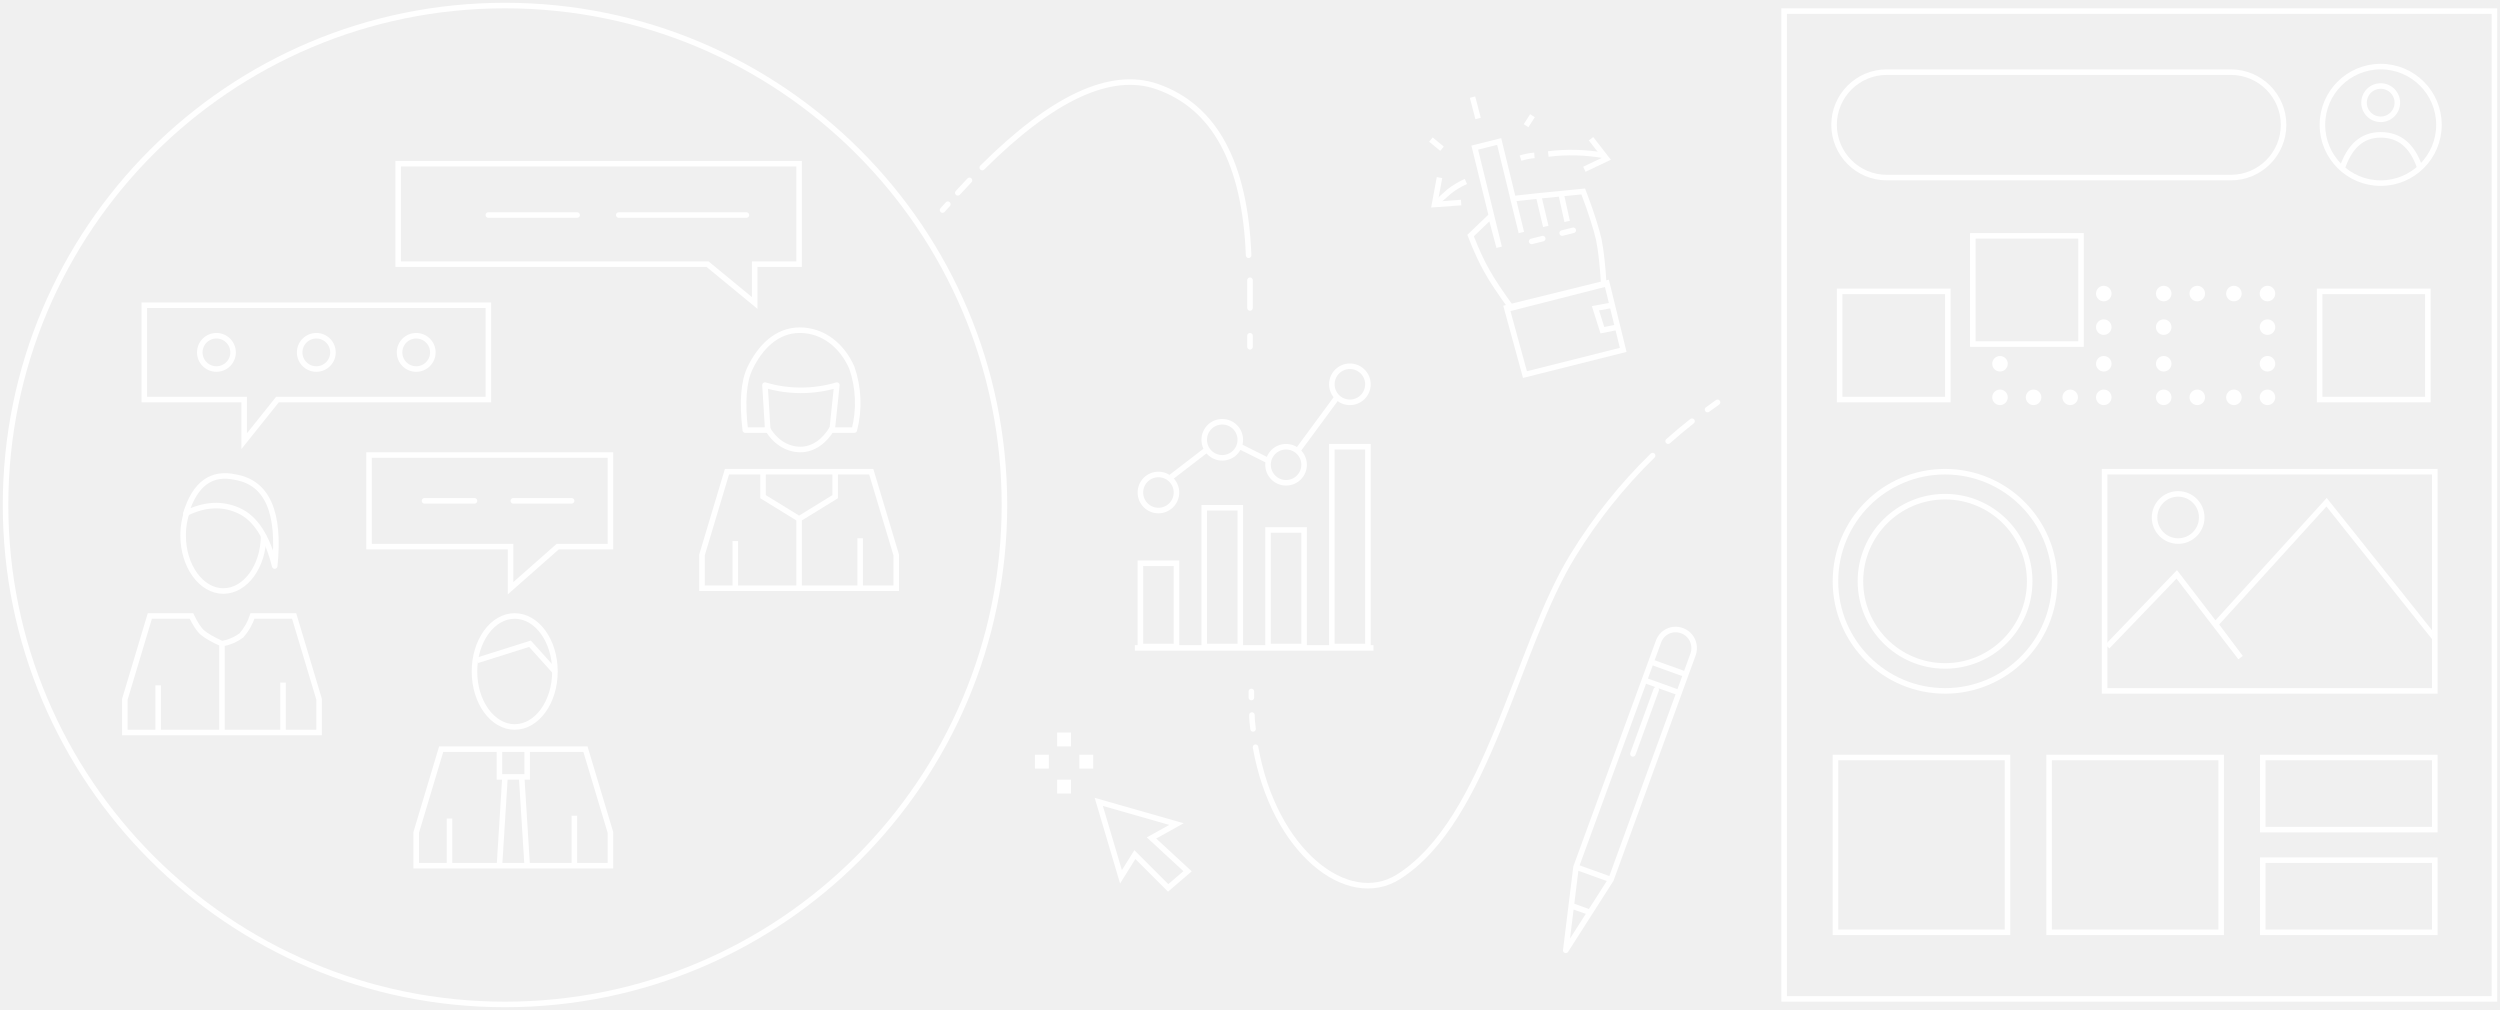
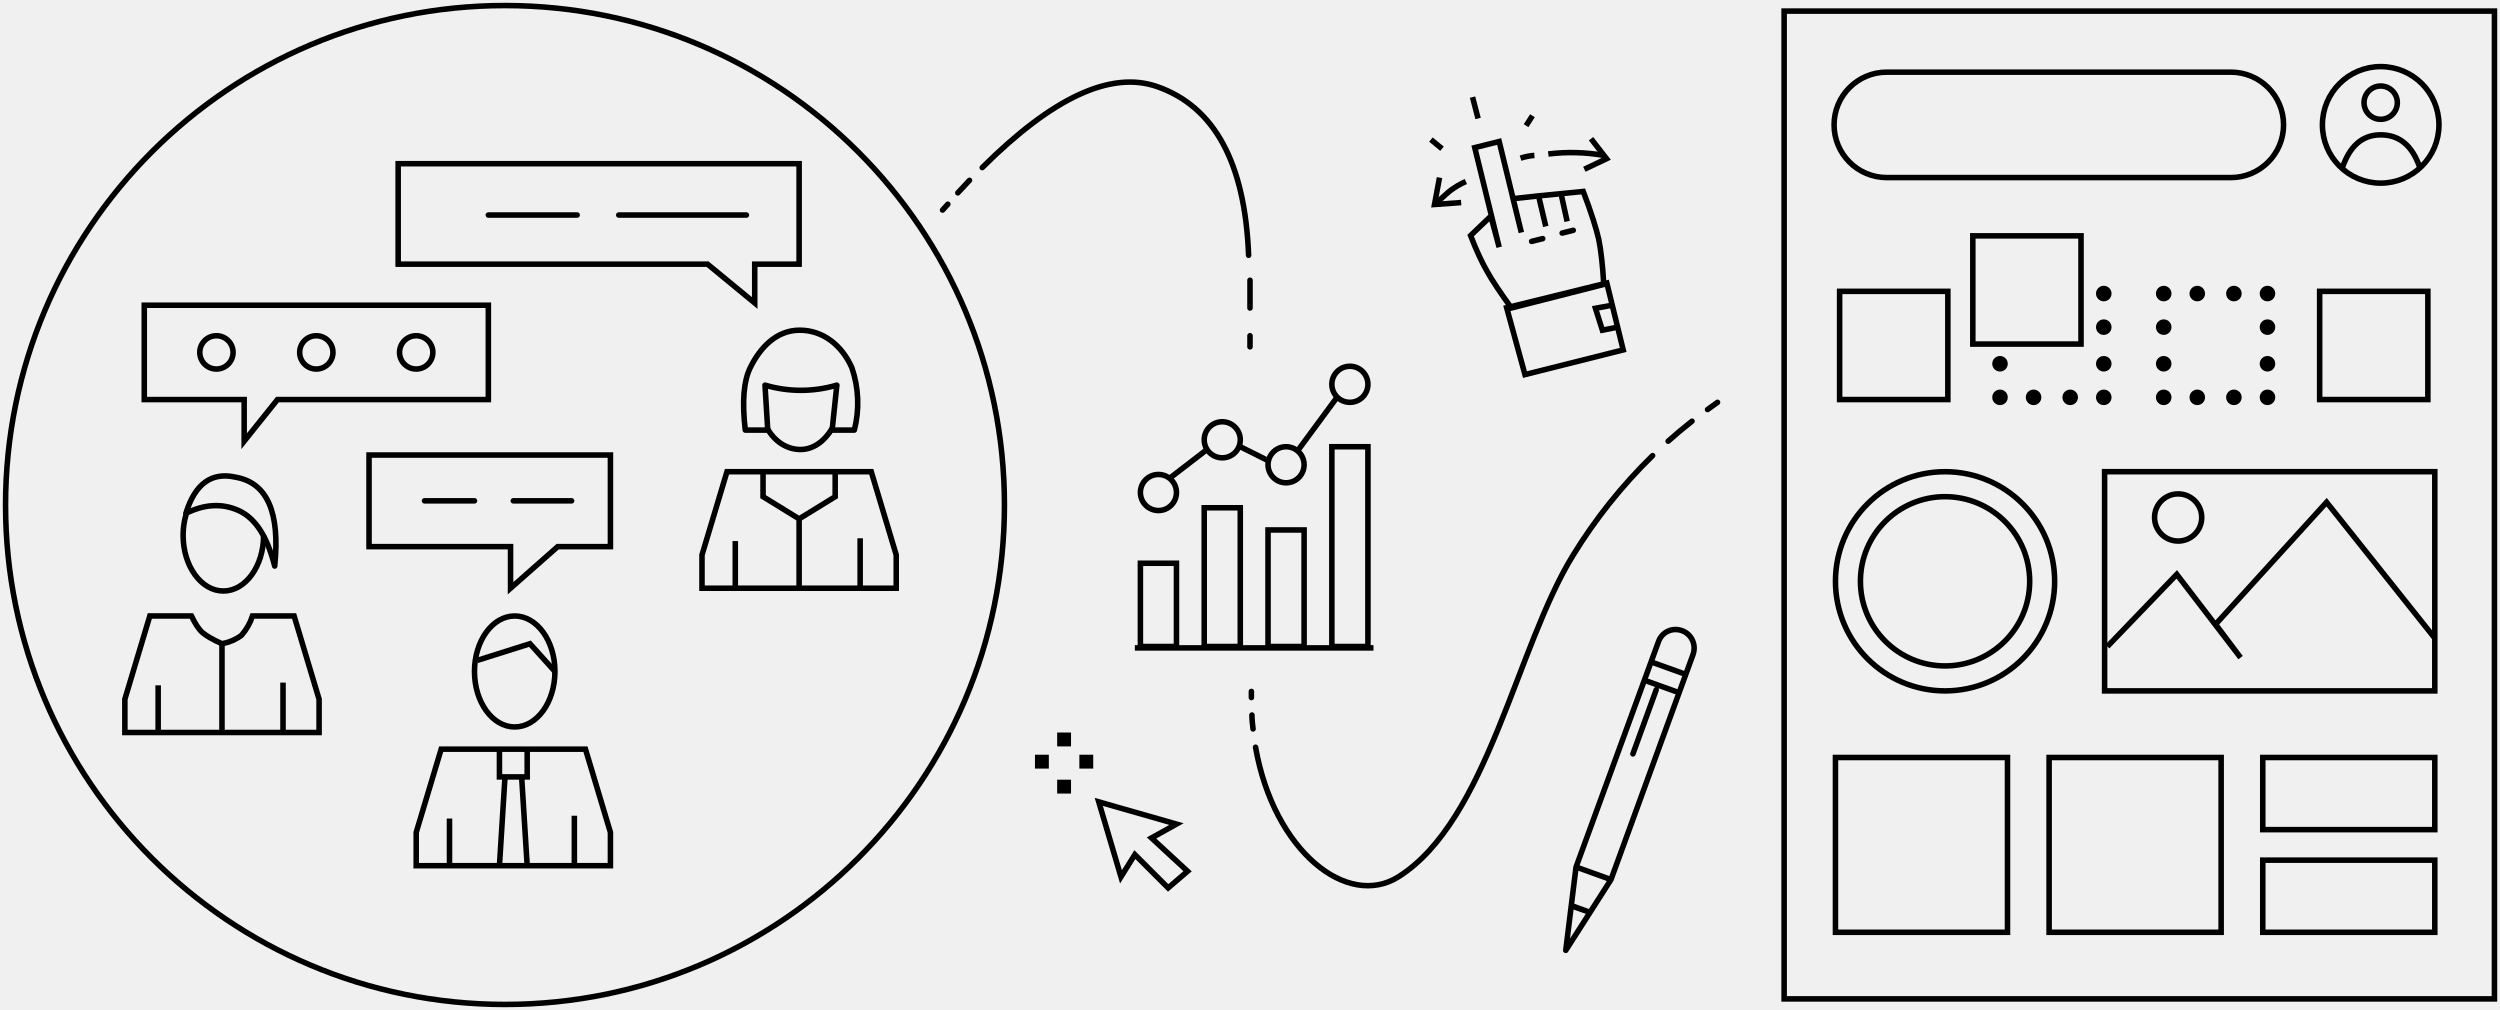
<svg xmlns="http://www.w3.org/2000/svg" viewBox="0 0 901 364">
  <g fill="none" fill-rule="evenodd">
-     <g stroke="#fff" stroke-width="2" transform="matrix(-1 0 0 1 362 2)">
+     <g stroke="#000" stroke-width="2" transform="matrix(-1 0 0 1 362 2)">
      <path d="M267 191c0 11 6.5 20 14.5 20s14.5-9 14.5-20c0-3.4-.6-6.6-1.7-9.4" />
      <path stroke-linejoin="round" d="M295 183c-6.7-3.3-13-3.7-19-1s-10.3 9.3-13 20c-2-19.3 2.7-30 14-32 8.7-2 14.7 2.3 18 13z" />
      <path d="M247 262v-12l9-30h15a20 20 0 0 0 4 7 17 17 0 0 0 7 3c3.4-1.5 5.7-2.9 7-4 1.3-1.1 2.6-3.1 4-6h15l9 30v12h-12v-17 17h-23v-32 32h-22v-18 18h-13z" />
      <g transform="translate(142 220)">
        <ellipse cx="34.5" cy="20" rx="14.5" ry="20" />
        <path d="M0 90V78l9-30h21v10h2l-2 32 2-32h6l2 32-2-32h2V48h-9 30l9 30v12H58V73v17H13V72v18zM20 20l9-10 19 6" />
      </g>
      <g transform="translate(186 108)">
        <path d="M88 49L76 34H0V0h124v34H88z" />
        <circle cx="26" cy="17" r="6" />
        <circle cx="62" cy="17" r="6" />
        <circle cx="98" cy="17" r="6" />
      </g>
      <path d="M39 210v-12l9-30h39-26v9l13 8 13-8v-9h13l9 30v12H97v-17 17H74v-25 25H52v-18 18zM62.1 152.4c2.7 4.6 6.8 7.6 11.4 7.6 5 0 9.6-3 12.3-8.2" />
      <path stroke-linejoin="round" d="M60.4 136.8a45.6 45.6 0 0 0 25.9 0l-1 16.2h8.1c1.2-10.2.6-17.7-1.8-22.5-3.5-7.2-9.4-13.5-17.8-13.5s-15.2 5.4-18.8 13.5a39.2 39.2 0 0 0-.9 22.5h8l-1.7-16.2z" />
      <g>
        <path d="M178 210l-17-15h-19v-33h87v33h-51z" />
        <path stroke-linecap="round" d="M156 178.5h21M191 178.5h18" />
      </g>
      <g>
        <path d="M90 107.2v-14H74V57h144.5v36.2H107z" />
        <path stroke-linecap="round" d="M93 75.5h46M154 75.5h32" />
      </g>
      <circle cx="180" cy="180" r="180" />
    </g>
-     <path stroke="#fff" stroke-linecap="round" stroke-linejoin="round" stroke-width="2" d="M568 312.5l29.7-81.2c1.2-3.5 5-5.3 8.5-4 3.4 1.2 5.2 5 4 8.5L580.6 317l-12.5-4.5zm0 0l-3.7 30 16.3-25.5-12.5-4.5zm-1.3 14l6.3 2.3-6.3-2.2zm29.6-87.5l10 3.6-10-3.6zm-2.4 6.6l10 3.6-10-3.6zm3 3l-8.4 23.1 8.4-23.1z" />
-     <g stroke="#fff" stroke-width="2" transform="translate(409 130)">
+     <path stroke="#000" stroke-linecap="round" stroke-linejoin="round" stroke-width="2" d="M568 312.5l29.7-81.2c1.2-3.5 5-5.3 8.5-4 3.4 1.2 5.2 5 4 8.5L580.6 317l-12.5-4.5zm0 0l-3.7 30 16.3-25.5-12.5-4.5zm-1.3 14l6.3 2.3-6.3-2.2zm29.6-87.5l10 3.6-10-3.6zm-2.4 6.6l10 3.6-10-3.6zm3 3l-8.4 23.1 8.4-23.1z" />
+     <g stroke="#000" stroke-width="2" transform="translate(409 130)">
      <path d="M2 73h13v30H2zM25 53h13v50H25zM48 61h13v42H48zM71 31h13v72H71z" />
      <circle cx="8.5" cy="47.5" r="6.5" />
      <circle cx="31.5" cy="28.5" r="6.5" />
      <circle cx="54.5" cy="37.5" r="6.5" />
      <circle cx="77.5" cy="8.5" r="6.5" />
      <path d="M13 42l13-10M38 31l10 5M59 32l14-19M0 103.5h86" />
    </g>
-     <path fill="#fff" d="M373 272h5v5h-5zM381 264h5v5h-5zM389 272h5v5h-5zM381 281h5v5h-5z" />
-     <path stroke="#fff" stroke-width="2" d="M421 320l7-6-13-12 9-5-28-8 8 27 5-8z" />
-     <g stroke="#fff" stroke-linecap="round" stroke-width="2">
+     <path fill="#000" d="M373 272h5v5h-5zM381 264h5v5h-5zM389 272h5v5h-5zM381 281h5v5h-5z" />
+     <path stroke="#000" stroke-width="2" d="M421 320l7-6-13-12 9-5-28-8 8 27 5-8z" />
+     <g stroke="#000" stroke-linecap="round" stroke-width="2">
      <path stroke-linejoin="round" d="M339.7 75.7l1.9-2.1m3.6-4.1l4.2-4.5m4.6-4.6c25.3-25.2 46.3-35 63-29.2 20.7 7.2 31.7 27.5 33 60.8" />
      <path d="M450.5 101v10M450.5 121v4" />
    </g>
-     <g stroke="#fff" stroke-linecap="round" stroke-width="2">
+     <g stroke="#000" stroke-linecap="round" stroke-width="2">
      <path d="M451 249.2v2.2m.2 6.3c0 1.7.2 3.3.4 5m.9 6.6c6.6 37.5 33.1 58.3 51.5 46.7 32.2-20.3 42.5-82.9 63-116a186.4 186.4 0 0 1 28.6-35.8m5.6-5.2a182 182 0 0 1 8.6-7.2m5.6-4.2l3.6-2.6" />
    </g>
-     <g stroke="#fff" stroke-width="2">
+     <g stroke="#000" stroke-width="2">
      <path d="M549.6 135l35.4-8.9-5.9-24.1-36.1 8.9z" />
      <path d="M581 110l-6 1.1 2.5 7.9 5.5-1.1M544.7 111c-4.1-5.7-7-10-8.8-13.3-1.8-3.1-3.8-7.4-5.9-12.8l7.3-7 3 11.2-8.8-35.9 8.8-2.2 8 32.8-3-12.2 9.2-1 2.6 11-2.6-11 8.1-.8 2.2 10-2.2-10 8-.8c2.9 7.6 4.7 13.4 5.6 17.3.8 4 1.4 9.4 1.8 16.2l-33.3 8.5z" />
      <path stroke-linecap="round" d="M552 87l4-1M563 84l4-1" />
      <path d="M518.8 64l-1.8 9.7 9.6-.7" />
      <path d="M517 73.7l5.3-4.7a29 29 0 0 1 6-3.6M515.7 50.3l4 3.3M530.7 35l2 7.7M552.3 41.7l-2.3 3.6M553 56a22 22 0 0 0-5 1M578 56a68 68 0 0 0-20-.5" />
      <path d="M573.4 50l5.6 7.2-8 3.8" />
    </g>
    <g>
-       <path stroke="#fff" stroke-width="2" d="M643 4h256v356H643z" />
-       <g fill="#fff" transform="translate(777 103)">
+       <path stroke="#000" stroke-width="2" d="M643 4h256v356H643z" />
+       <g fill="#000" transform="translate(777 103)">
        <circle cx="2.8" cy="2.8" r="2.8" />
        <circle cx="14.9" cy="2.8" r="2.8" />
        <circle cx="28.1" cy="2.8" r="2.8" />
        <circle cx="40.2" cy="2.8" r="2.8" />
        <circle cx="2.8" cy="40.2" r="2.8" />
        <circle cx="14.9" cy="40.2" r="2.8" />
        <circle cx="28.1" cy="40.2" r="2.8" />
        <circle cx="40.2" cy="40.2" r="2.8" />
        <circle cx="40.2" cy="14.9" r="2.8" />
        <circle cx="40.2" cy="28.1" r="2.8" />
        <circle cx="2.8" cy="14.9" r="2.8" />
        <circle cx="2.8" cy="28.1" r="2.8" />
      </g>
-       <g fill="#fff" transform="translate(718 103)">
+       <g fill="#000" transform="translate(718 103)">
        <circle cx="40.2" cy="2.8" r="2.8" />
        <circle cx="2.8" cy="40.2" r="2.8" />
        <circle cx="14.9" cy="40.2" r="2.8" />
        <circle cx="28.1" cy="40.2" r="2.8" />
        <circle cx="40.2" cy="40.2" r="2.8" />
        <circle cx="40.2" cy="14.9" r="2.8" />
        <circle cx="40.2" cy="28.1" r="2.8" />
        <circle cx="2.8" cy="28.1" r="2.8" />
      </g>
-       <path stroke="#fff" stroke-width="2" d="M711 85h39v39h-39zM663 105h39v39h-39zM836 105h39v39h-39z" />
-       <g stroke="#fff" stroke-width="2">
+       <path stroke="#000" stroke-width="2" d="M711 85h39v39h-39zM663 105h39v39h-39zM836 105h39v39h-39z" />
+       <g stroke="#000" stroke-width="2">
        <g transform="translate(756.5 168)">
          <circle cx="28.5" cy="18.5" r="8.5" />
          <path d="M2 2h119v79H2z" />
          <path d="M3 65l25-26 23 30-9-12 40-44 39 49" />
        </g>
        <g transform="translate(659.5 168)">
          <circle cx="41.5" cy="41.5" r="39.5" />
          <circle cx="41.5" cy="41.5" r="30.5" />
        </g>
      </g>
-       <g stroke="#fff" stroke-width="2" transform="translate(659 24)">
+       <g stroke="#000" stroke-width="2" transform="translate(659 24)">
        <g transform="translate(178)">
          <circle cx="21" cy="21" r="21" />
          <circle cx="21" cy="13" r="6" />
          <path d="M7 37c2.7-8.3 7.3-12.4 14-12.4s11.3 3.8 14 11.5" />
        </g>
        <rect width="162" height="38" x="2" y="2" rx="19" />
      </g>
-       <g stroke="#fff" stroke-width="2">
+       <g stroke="#000" stroke-width="2">
        <path d="M661.5 273h62v63h-62zM738.5 273h62v63h-62zM815.5 273h62v26h-62zM815.5 310h62v26h-62z" />
      </g>
    </g>
  </g>
</svg>
